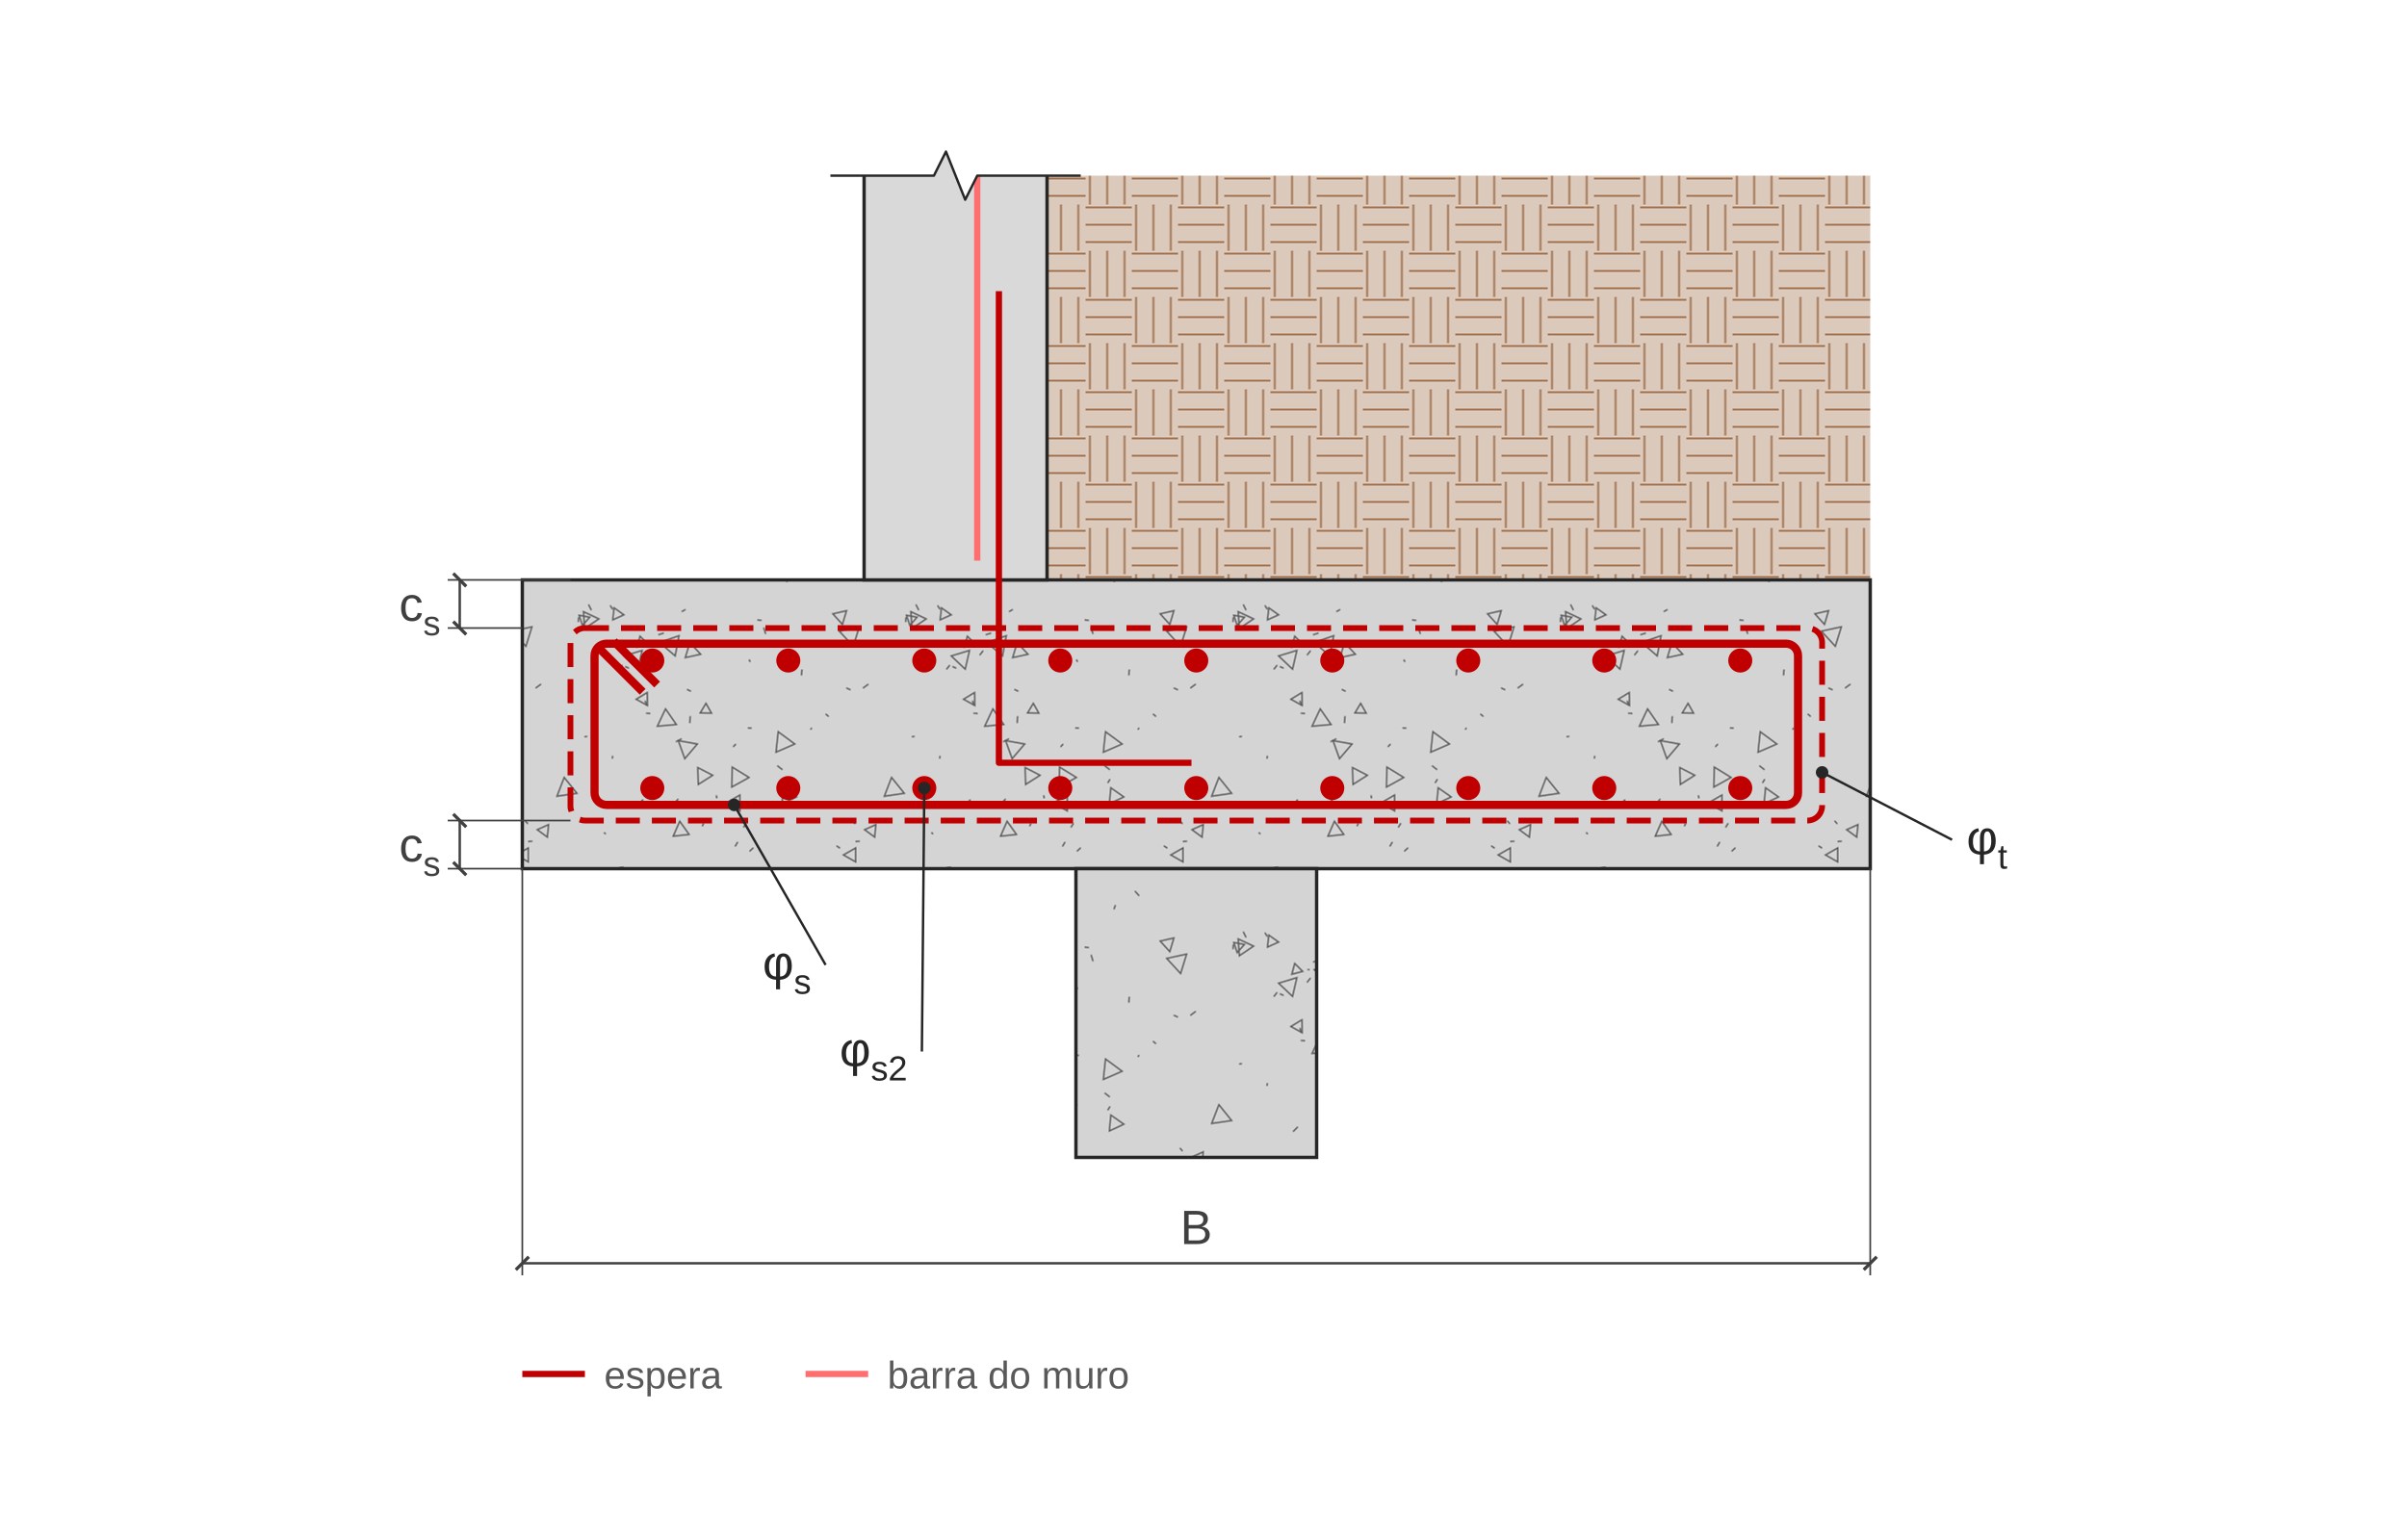
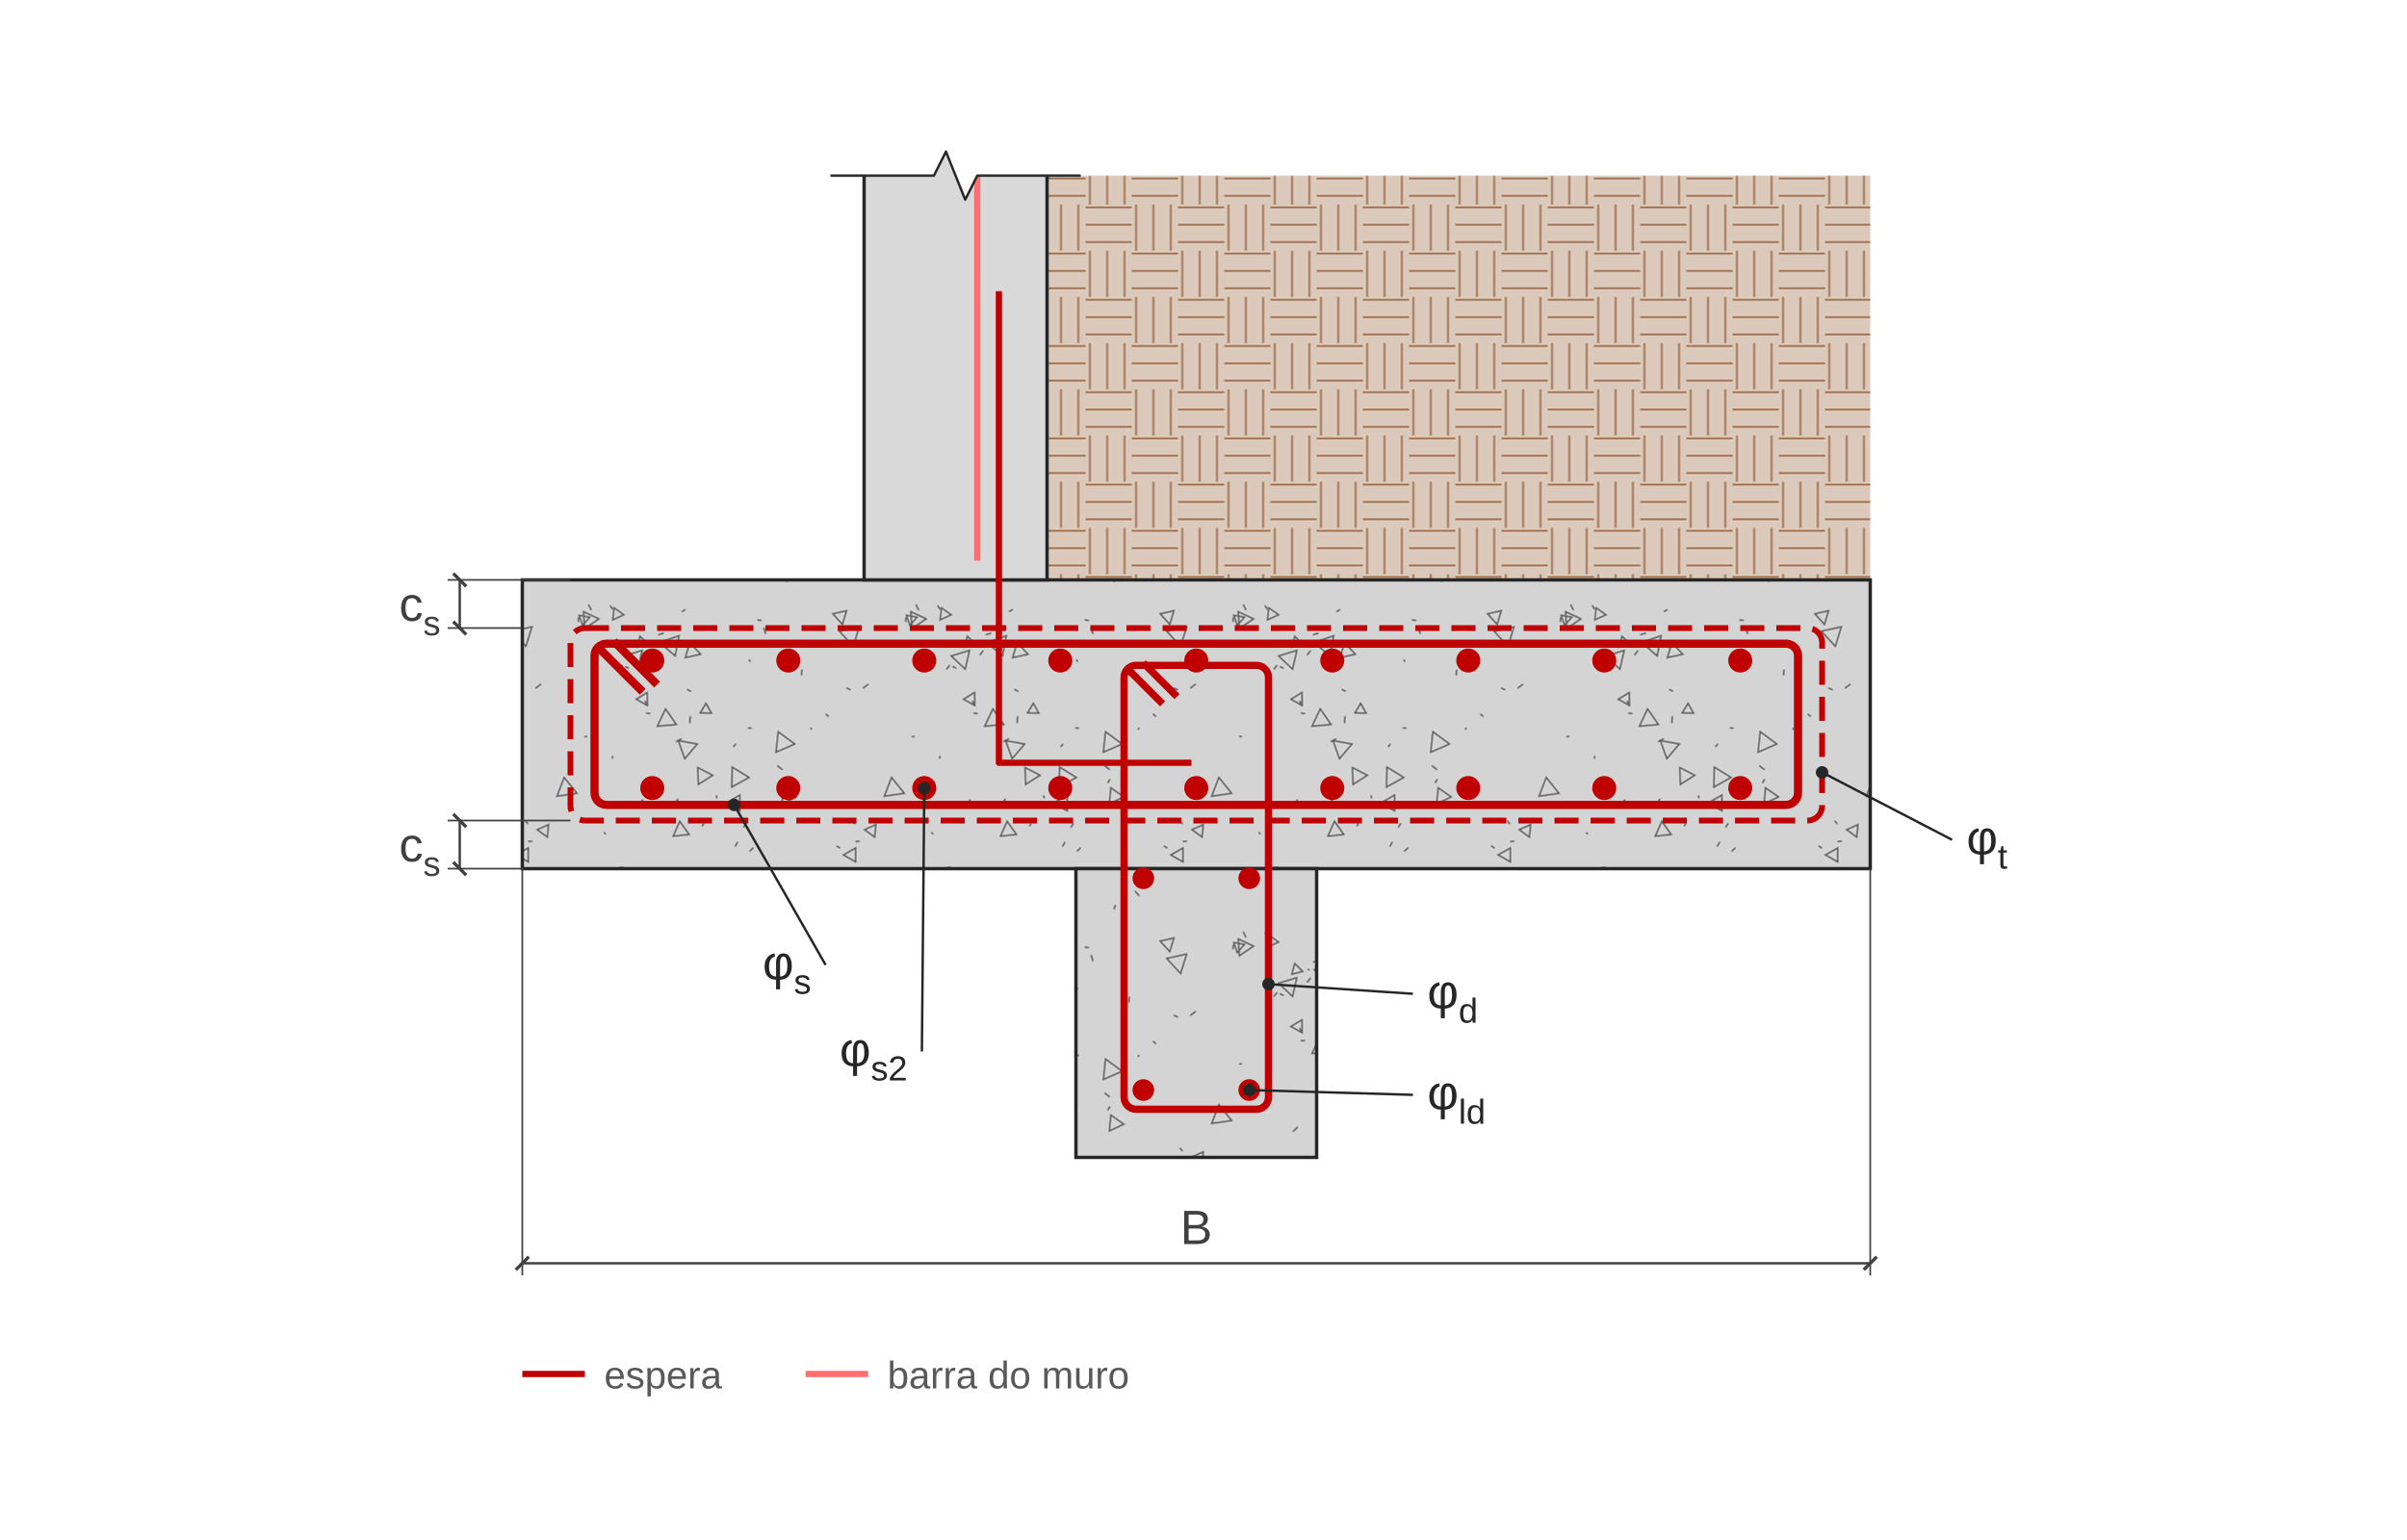
<svg xmlns="http://www.w3.org/2000/svg" data-figura="fig18" data-desenho="82 72 702 553" width="1000" height="640" viewBox="-67 29 1000 640">
  <defs>
    <marker id="fig18-arr" viewBox="0 0 10 10" refX="10" refY="5" markerWidth="7" markerHeight="7" orient="auto-start-reverse">
      <path d="M0,0 L10,5 L0,10 z" fill="#404040" />
    </marker>
    <marker id="fig18-arrL" viewBox="0 0 10 10" refX="10" refY="5" markerWidth="7" markerHeight="7" orient="auto-start-reverse">
      <path d="M0,0 L10,5 L0,10 z" fill="#c55a11" />
    </marker>
    <marker id="fig18-arrA" viewBox="0 0 10 10" refX="10" refY="5" markerWidth="7" markerHeight="7" orient="auto-start-reverse">
      <path d="M0,0 L10,5 L0,10 z" fill="#2e75b6" />
    </marker>
    <marker id="fig18-arrP" viewBox="0 0 10 10" refX="10" refY="5" markerWidth="7" markerHeight="7" orient="auto-start-reverse">
      <path d="M0,0 L10,5 L0,10 z" fill="#548235" />
    </marker>
    <marker id="fig18-tick" viewBox="0 0 10 10" refX="5" refY="5" markerWidth="9" markerHeight="9" orient="auto">
      <path d="M2,8 L8,2" stroke="#404040" stroke-width="1.5" />
    </marker>
    <pattern id="fig18-soilh" patternUnits="userSpaceOnUse" width="38.4" height="38.4">
      <rect width="38.4" height="38.4" fill="#dbc9bb" />
      <line x1="0" y1="0" x2="19.2" y2="0" stroke="#a67857" stroke-width="0.8" />
      <line x1="0" y1="38.4" x2="19.2" y2="38.4" stroke="#a67857" stroke-width="0.8" />
      <line x1="38.4" y1="0" x2="57.6" y2="0" stroke="#a67857" stroke-width="0.8" />
      <line x1="38.4" y1="38.4" x2="57.6" y2="38.4" stroke="#a67857" stroke-width="0.8" />
      <line x1="-19.2" y1="19.2" x2="0" y2="19.2" stroke="#a67857" stroke-width="0.8" />
      <line x1="19.2" y1="19.2" x2="38.4" y2="19.2" stroke="#a67857" stroke-width="0.8" />
      <line x1="0" y1="7.2" x2="19.2" y2="7.2" stroke="#a67857" stroke-width="0.8" />
      <line x1="38.4" y1="7.2" x2="57.6" y2="7.2" stroke="#a67857" stroke-width="0.8" />
      <line x1="-19.2" y1="26.4" x2="0" y2="26.4" stroke="#a67857" stroke-width="0.8" />
      <line x1="19.2" y1="26.4" x2="38.4" y2="26.4" stroke="#a67857" stroke-width="0.8" />
      <line x1="0" y1="14.4" x2="19.2" y2="14.4" stroke="#a67857" stroke-width="0.8" />
      <line x1="38.4" y1="14.4" x2="57.6" y2="14.4" stroke="#a67857" stroke-width="0.8" />
      <line x1="-19.2" y1="33.6" x2="0" y2="33.6" stroke="#a67857" stroke-width="0.8" />
      <line x1="19.2" y1="33.6" x2="38.4" y2="33.6" stroke="#a67857" stroke-width="0.8" />
      <line x1="1.8" y1="18" x2="1.8" y2="37.2" stroke="#a67857" stroke-width="0.8" />
      <line x1="21" y1="-1.2" x2="21" y2="18" stroke="#a67857" stroke-width="0.8" />
      <line x1="21" y1="37.2" x2="21" y2="56.4" stroke="#a67857" stroke-width="0.8" />
      <line x1="9" y1="18" x2="9" y2="37.2" stroke="#a67857" stroke-width="0.8" />
      <line x1="28.2" y1="-1.2" x2="28.2" y2="18" stroke="#a67857" stroke-width="0.8" />
      <line x1="28.2" y1="37.2" x2="28.2" y2="56.4" stroke="#a67857" stroke-width="0.8" />
      <line x1="16.2" y1="18" x2="16.2" y2="37.2" stroke="#a67857" stroke-width="0.8" />
      <line x1="35.4" y1="-1.2" x2="35.4" y2="18" stroke="#a67857" stroke-width="0.8" />
      <line x1="35.4" y1="37.2" x2="35.4" y2="56.4" stroke="#a67857" stroke-width="0.8" />
    </pattern>
    <pattern id="fig18-conc" patternUnits="userSpaceOnUse" width="136" height="136">
      <rect width="136" height="136" fill="#d4d4d4" />
      <polygon points="7,12.1 12.7,10.8 11,16.5" fill="none" stroke="#5d5d5d" stroke-width="0.6" />
      <polygon points="37.6,12.7 42,13.5 39,16.9" fill="none" stroke="#5d5d5d" stroke-width="0.6" />
      <polygon points="86.7,66.2 81.5,72.3 78.8,64.8" fill="none" stroke="#5d5d5d" stroke-width="0.6" />
      <polygon points="24.4,104.9 20.2,101.8 24.9,99.7" fill="none" stroke="#5d5d5d" stroke-width="0.6" />
      <polygon points="56.2,29.6 63.8,27.3 62,35.1" fill="none" stroke="#5d5d5d" stroke-width="0.6" />
      <polygon points="76.7,104.5 79.4,98.3 83.3,103.8" fill="none" stroke="#5d5d5d" stroke-width="0.6" />
      <polygon points="66.2,24.7 61.7,25.9 62.9,21.4" fill="none" stroke="#5d5d5d" stroke-width="0.6" />
      <polygon points="71,24 79.1,21.2 77.5,29.6" fill="none" stroke="#5d5d5d" stroke-width="0.6" />
      <polygon points="9.7,19.3 18,17.5 15.5,25.6" fill="none" stroke="#5d5d5d" stroke-width="0.6" />
      <polygon points="70.1,58.8 73.5,51.6 78,58.1" fill="none" stroke="#5d5d5d" stroke-width="0.6" />
      <polygon points="87.1,83 86.9,76 93.1,79.2" fill="none" stroke="#5d5d5d" stroke-width="0.6" />
      <polygon points="121.9,91 122.5,84.4 127.9,88.2" fill="none" stroke="#5d5d5d" stroke-width="0.6" />
      <polygon points="45.8,14.2 39.9,18.2 39.4,11.2" fill="none" stroke="#5d5d5d" stroke-width="0.6" />
      <polygon points="65.9,44.8 66,50.2 61.3,47.6" fill="none" stroke="#5d5d5d" stroke-width="0.6" />
      <polygon points="28.4,87.9 31.4,80.1 36.7,86.7" fill="none" stroke="#5d5d5d" stroke-width="0.6" />
      <polygon points="101,84.1 101.2,75.8 108.2,80.1" fill="none" stroke="#5d5d5d" stroke-width="0.6" />
      <polygon points="92.6,53.4 87.9,53.3 90.3,49.3" fill="none" stroke="#5d5d5d" stroke-width="0.6" />
      <polygon points="104.4,87.4 104.4,94 98.7,90.7" fill="none" stroke="#5d5d5d" stroke-width="0.6" />
      <polygon points="52.1,9.6 56.2,12.5 51.6,14.6" fill="none" stroke="#5d5d5d" stroke-width="0.6" />
      <polygon points="83.6,24.1 88.1,28.9 81.7,30.3" fill="none" stroke="#5d5d5d" stroke-width="0.6" />
      <polygon points="16.5,109.4 16.5,115.2 11.4,112.3" fill="none" stroke="#5d5d5d" stroke-width="0.6" />
      <polygon points="120.3,61.1 127.2,66.2 119.4,69.6" fill="none" stroke="#5d5d5d" stroke-width="0.6" />
      <line x1="134.3" y1="59.5" x2="133.7" y2="60.2" stroke="#5d5d5d" stroke-width="0.6" />
      <line x1="10" y1="109.5" x2="8.5" y2="108.5" stroke="#5d5d5d" stroke-width="0.6" />
      <line x1="65" y1="48.2" x2="65.7" y2="50.1" stroke="#5d5d5d" stroke-width="0.6" />
      <line x1="48.7" y1="103.6" x2="47.9" y2="103" stroke="#5d5d5d" stroke-width="0.6" />
      <line x1="72.8" y1="20.1" x2="70.5" y2="20.8" stroke="#5d5d5d" stroke-width="0.6" />
      <line x1="39.8" y1="63.2" x2="41" y2="63" stroke="#5d5d5d" stroke-width="0.6" />
      <line x1="102.7" y1="66.2" x2="101.6" y2="67.4" stroke="#5d5d5d" stroke-width="0.6" />
      <line x1="91.8" y1="121.5" x2="89.1" y2="122.6" stroke="#5d5d5d" stroke-width="0.6" />
      <line x1="12.6" y1="42.9" x2="14.4" y2="43.7" stroke="#5d5d5d" stroke-width="0.6" />
      <line x1="84.1" y1="44.3" x2="82.4" y2="43.5" stroke="#5d5d5d" stroke-width="0.6" />
      <line x1="21.8" y1="41.3" x2="19.5" y2="43" stroke="#5d5d5d" stroke-width="0.6" />
      <line x1="62.2" y1="91.3" x2="64.2" y2="89.3" stroke="#5d5d5d" stroke-width="0.6" />
      <line x1="67.2" y1="53.5" x2="65.4" y2="53.4" stroke="#5d5d5d" stroke-width="0.6" />
      <line x1="77.9" y1="132.5" x2="78.3" y2="130.9" stroke="#5d5d5d" stroke-width="0.6" />
      <line x1="83.8" y1="54.6" x2="83.6" y2="57.5" stroke="#5d5d5d" stroke-width="0.6" />
      <line x1="108.7" y1="32.1" x2="108.2" y2="31.1" stroke="#5d5d5d" stroke-width="0.6" />
      <line x1="122.2" y1="80.8" x2="121.2" y2="82.4" stroke="#5d5d5d" stroke-width="0.6" />
      <line x1="124.4" y1="133.1" x2="123.8" y2="134.9" stroke="#5d5d5d" stroke-width="0.6" />
      <line x1="95.2" y1="130.3" x2="97.4" y2="129.6" stroke="#5d5d5d" stroke-width="0.6" />
      <line x1="88.8" y1="100.4" x2="89.3" y2="99.1" stroke="#5d5d5d" stroke-width="0.6" />
      <line x1="107.7" y1="59.5" x2="109.3" y2="59.6" stroke="#5d5d5d" stroke-width="0.6" />
      <line x1="16.3" y1="99.4" x2="15.2" y2="98.1" stroke="#5d5d5d" stroke-width="0.6" />
      <line x1="111.6" y1="14.6" x2="113.4" y2="14.8" stroke="#5d5d5d" stroke-width="0.6" />
      <line x1="5.3" y1="54.8" x2="4" y2="53.7" stroke="#5d5d5d" stroke-width="0.6" />
      <line x1="134.3" y1="129.3" x2="132.5" y2="127.3" stroke="#5d5d5d" stroke-width="0.6" />
      <line x1="102.4" y1="108.8" x2="103.5" y2="106.9" stroke="#5d5d5d" stroke-width="0.6" />
      <line x1="110" y1="109.3" x2="108.4" y2="110.8" stroke="#5d5d5d" stroke-width="0.6" />
      <line x1="119.9" y1="75.2" x2="122.1" y2="76.9" stroke="#5d5d5d" stroke-width="0.6" />
      <line x1="115.1" y1="20.5" x2="114.3" y2="17.8" stroke="#5d5d5d" stroke-width="0.6" />
      <line x1="78.8" y1="89" x2="77.1" y2="90.9" stroke="#5d5d5d" stroke-width="0.6" />
      <line x1="51.5" y1="71.1" x2="51.4" y2="72.3" stroke="#5d5d5d" stroke-width="0.6" />
      <line x1="16.4" y1="106.7" x2="18.2" y2="106.6" stroke="#5d5d5d" stroke-width="0.6" />
      <line x1="56.7" y1="34" x2="58.3" y2="34.7" stroke="#5d5d5d" stroke-width="0.6" />
      <line x1="51.5" y1="10.2" x2="50.5" y2="8.6" stroke="#5d5d5d" stroke-width="0.6" />
      <line x1="55.6" y1="33.4" x2="54.2" y2="35.2" stroke="#5d5d5d" stroke-width="0.6" />
      <line x1="80.2" y1="11.2" x2="81.8" y2="10.3" stroke="#5d5d5d" stroke-width="0.6" />
      <line x1="69.5" y1="27.4" x2="68" y2="29.3" stroke="#5d5d5d" stroke-width="0.6" />
      <line x1="130.2" y1="35.2" x2="130" y2="37.7" stroke="#5d5d5d" stroke-width="0.6" />
      <line x1="37.3" y1="15.5" x2="37.4" y2="13.5" stroke="#5d5d5d" stroke-width="0.6" />
      <line x1="54.2" y1="117.6" x2="56.1" y2="117.4" stroke="#5d5d5d" stroke-width="0.6" />
      <line x1="68.2" y1="23.9" x2="69.1" y2="24" stroke="#5d5d5d" stroke-width="0.6" />
      <line x1="107" y1="99.1" x2="105.9" y2="100.9" stroke="#5d5d5d" stroke-width="0.6" />
      <line x1="94.8" y1="88.8" x2="94.6" y2="87.5" stroke="#5d5d5d" stroke-width="0.6" />
      <line x1="41.5" y1="8.2" x2="42.7" y2="10.6" stroke="#5d5d5d" stroke-width="0.6" />
      <line x1="77.8" y1="65.3" x2="80.2" y2="64" stroke="#5d5d5d" stroke-width="0.6" />
    </pattern>
    <pattern id="fig18-areia" patternUnits="userSpaceOnUse" width="30" height="30">
      <rect width="30" height="30" fill="#ffffb7" />
      <line x1="0" y1="13.4" x2="-0.1" y2="13.7" stroke="#5d5d5d" stroke-width="0.6" />
      <line x1="25.8" y1="12.3" x2="25.3" y2="12.2" stroke="#5d5d5d" stroke-width="0.6" />
      <line x1="14.2" y1="8.4" x2="14.3" y2="9.1" stroke="#5d5d5d" stroke-width="0.6" />
      <line x1="4.2" y1="11.4" x2="3.6" y2="11.1" stroke="#5d5d5d" stroke-width="0.6" />
      <line x1="11.5" y1="2.5" x2="11.6" y2="3.2" stroke="#5d5d5d" stroke-width="0.6" />
      <line x1="17.8" y1="16.6" x2="17.4" y2="16.7" stroke="#5d5d5d" stroke-width="0.6" />
      <line x1="9.2" y1="23.9" x2="9.6" y2="23.9" stroke="#5d5d5d" stroke-width="0.6" />
      <line x1="17.3" y1="21.4" x2="17.8" y2="21.4" stroke="#5d5d5d" stroke-width="0.6" />
      <line x1="26.6" y1="15.7" x2="27.1" y2="16" stroke="#5d5d5d" stroke-width="0.6" />
      <line x1="28.8" y1="9.6" x2="29" y2="9.4" stroke="#5d5d5d" stroke-width="0.6" />
      <line x1="21.5" y1="24.2" x2="21.9" y2="24.1" stroke="#5d5d5d" stroke-width="0.6" />
      <line x1="5" y1="24" x2="5.6" y2="23.8" stroke="#5d5d5d" stroke-width="0.6" />
      <line x1="30" y1="24" x2="29.6" y2="24.2" stroke="#5d5d5d" stroke-width="0.6" />
      <line x1="18.5" y1="0.7" x2="19.1" y2="0.5" stroke="#5d5d5d" stroke-width="0.6" />
      <line x1="10.6" y1="26.2" x2="11.2" y2="26.2" stroke="#5d5d5d" stroke-width="0.6" />
      <line x1="28.5" y1="16.5" x2="28.3" y2="16" stroke="#5d5d5d" stroke-width="0.6" />
      <line x1="25.6" y1="13" x2="26.3" y2="12.7" stroke="#5d5d5d" stroke-width="0.6" />
      <line x1="12.8" y1="24.3" x2="12.4" y2="24.3" stroke="#5d5d5d" stroke-width="0.6" />
      <line x1="1.4" y1="1.6" x2="1.6" y2="1.3" stroke="#5d5d5d" stroke-width="0.6" />
      <line x1="10.5" y1="16.5" x2="10.2" y2="16.9" stroke="#5d5d5d" stroke-width="0.6" />
      <line x1="3.2" y1="11.4" x2="3.4" y2="11.9" stroke="#5d5d5d" stroke-width="0.6" />
      <line x1="16.5" y1="27.7" x2="17.1" y2="28.2" stroke="#5d5d5d" stroke-width="0.6" />
      <line x1="29.8" y1="23.2" x2="29.4" y2="23" stroke="#5d5d5d" stroke-width="0.6" />
      <line x1="25.8" y1="19.4" x2="25.4" y2="19.4" stroke="#5d5d5d" stroke-width="0.6" />
      <line x1="16" y1="7.7" x2="16.5" y2="7.6" stroke="#5d5d5d" stroke-width="0.6" />
      <line x1="27.3" y1="4.4" x2="27.7" y2="5" stroke="#5d5d5d" stroke-width="0.6" />
      <line x1="20.7" y1="8.6" x2="20.9" y2="8.2" stroke="#5d5d5d" stroke-width="0.6" />
      <line x1="26.4" y1="14.5" x2="26" y2="14.5" stroke="#5d5d5d" stroke-width="0.6" />
      <line x1="3" y1="23.9" x2="3.3" y2="23.6" stroke="#5d5d5d" stroke-width="0.6" />
      <line x1="22.7" y1="10.2" x2="23" y2="9.8" stroke="#5d5d5d" stroke-width="0.6" />
      <line x1="0" y1="0.6" x2="0.6" y2="0.7" stroke="#5d5d5d" stroke-width="0.6" />
      <line x1="8.9" y1="24.2" x2="8.6" y2="24.8" stroke="#5d5d5d" stroke-width="0.6" />
      <line x1="29.7" y1="14.8" x2="29.7" y2="14.4" stroke="#5d5d5d" stroke-width="0.6" />
      <line x1="19.6" y1="14.8" x2="19.6" y2="15.3" stroke="#5d5d5d" stroke-width="0.6" />
      <line x1="14.9" y1="18.7" x2="14.5" y2="18.8" stroke="#5d5d5d" stroke-width="0.6" />
      <line x1="14.7" y1="15.3" x2="15.2" y2="15.7" stroke="#5d5d5d" stroke-width="0.6" />
      <line x1="24.5" y1="14.9" x2="24.1" y2="14.7" stroke="#5d5d5d" stroke-width="0.6" />
      <line x1="23.2" y1="11.2" x2="23.6" y2="11.5" stroke="#5d5d5d" stroke-width="0.6" />
      <line x1="11.6" y1="5.9" x2="10.9" y2="5.9" stroke="#5d5d5d" stroke-width="0.6" />
      <line x1="11.8" y1="4.9" x2="12.2" y2="4.3" stroke="#5d5d5d" stroke-width="0.6" />
      <line x1="21.8" y1="7.2" x2="21.7" y2="7.6" stroke="#5d5d5d" stroke-width="0.6" />
      <line x1="9.4" y1="27.6" x2="9.2" y2="27" stroke="#5d5d5d" stroke-width="0.6" />
      <line x1="12.7" y1="15.4" x2="12.1" y2="15.6" stroke="#5d5d5d" stroke-width="0.6" />
      <line x1="0.4" y1="23.5" x2="0.5" y2="23.2" stroke="#5d5d5d" stroke-width="0.6" />
      <line x1="23.5" y1="14.6" x2="23.3" y2="14.4" stroke="#5d5d5d" stroke-width="0.6" />
      <line x1="25.3" y1="29.3" x2="25.7" y2="29" stroke="#5d5d5d" stroke-width="0.6" />
      <line x1="5" y1="11" x2="4.3" y2="11.1" stroke="#5d5d5d" stroke-width="0.6" />
      <line x1="22.5" y1="14.1" x2="22.8" y2="14.6" stroke="#5d5d5d" stroke-width="0.6" />
      <line x1="18.1" y1="29.8" x2="18" y2="30.1" stroke="#5d5d5d" stroke-width="0.6" />
      <line x1="14" y1="28.8" x2="14.1" y2="28.5" stroke="#5d5d5d" stroke-width="0.6" />
      <line x1="17.4" y1="21.7" x2="17.7" y2="21.3" stroke="#5d5d5d" stroke-width="0.6" />
      <line x1="10.9" y1="5.5" x2="11.4" y2="5.2" stroke="#5d5d5d" stroke-width="0.6" />
      <line x1="4.1" y1="16.6" x2="3.8" y2="17.1" stroke="#5d5d5d" stroke-width="0.6" />
      <line x1="25.2" y1="0.8" x2="24.6" y2="0.6" stroke="#5d5d5d" stroke-width="0.6" />
      <line x1="24.2" y1="23.2" x2="24.5" y2="23.5" stroke="#5d5d5d" stroke-width="0.6" />
      <line x1="22.4" y1="23.2" x2="22.9" y2="23.6" stroke="#5d5d5d" stroke-width="0.6" />
      <line x1="25.4" y1="11.4" x2="25.1" y2="11.8" stroke="#5d5d5d" stroke-width="0.6" />
      <line x1="5.9" y1="2.5" x2="5.2" y2="2.4" stroke="#5d5d5d" stroke-width="0.6" />
      <line x1="29.5" y1="15.9" x2="30.2" y2="15.7" stroke="#5d5d5d" stroke-width="0.6" />
      <line x1="11.1" y1="27.2" x2="10.5" y2="27.3" stroke="#5d5d5d" stroke-width="0.6" />
      <line x1="20.9" y1="25.1" x2="21.3" y2="25.7" stroke="#5d5d5d" stroke-width="0.6" />
      <line x1="0.5" y1="9.8" x2="1.1" y2="9.8" stroke="#5d5d5d" stroke-width="0.6" />
      <line x1="28.1" y1="23.4" x2="28.4" y2="23.4" stroke="#5d5d5d" stroke-width="0.6" />
      <line x1="15.2" y1="0" x2="14.6" y2="0" stroke="#5d5d5d" stroke-width="0.6" />
      <line x1="15.2" y1="14.6" x2="15.2" y2="15" stroke="#5d5d5d" stroke-width="0.6" />
      <line x1="23.9" y1="3.5" x2="24.6" y2="3.6" stroke="#5d5d5d" stroke-width="0.6" />
      <line x1="12.1" y1="27.8" x2="11.8" y2="28.1" stroke="#5d5d5d" stroke-width="0.6" />
      <line x1="26.8" y1="8.3" x2="26.3" y2="8.4" stroke="#5d5d5d" stroke-width="0.6" />
      <line x1="8.7" y1="28.8" x2="8.4" y2="28.6" stroke="#5d5d5d" stroke-width="0.6" />
      <line x1="16.4" y1="18.7" x2="16.2" y2="18.4" stroke="#5d5d5d" stroke-width="0.6" />
    </pattern>
    <pattern id="fig18-brita" patternUnits="userSpaceOnUse" width="79.2" height="79.2">
      <rect width="79.2" height="79.2" fill="#c3bfb5" />
      <polygon points="2.9,3.6 6.3,5.5 5.4,8.8 1.4,9.2 0.4,6.3" fill="none" stroke="#4a4a4a" stroke-width="0.7" />
      <polygon points="2.7,15.4 3.3,14.3 6.4,12.8 8,14.1 8.4,17 6.9,17.8 4.1,17.5" fill="none" stroke="#4a4a4a" stroke-width="0.7" />
      <polygon points="7,22.8 5,26.4 2.5,27 0.7,23.3 2.8,20.5" fill="none" stroke="#4a4a4a" stroke-width="0.7" />
      <polygon points="5.8,33 5.9,35.6 3.5,37.2 0.8,35.9 1.2,32.5 4.3,31.3" fill="none" stroke="#4a4a4a" stroke-width="0.7" />
      <polygon points="2.3,44.5 4.3,41.9 7.6,41.7 9.4,44.8 8.2,48.2 4.1,47.1" fill="none" stroke="#4a4a4a" stroke-width="0.7" />
      <polygon points="8.1,55 5.4,55.7 2.8,53.5 3.8,50.2 9.1,51.1" fill="none" stroke="#4a4a4a" stroke-width="0.7" />
      <polygon points="9.3,65.5 8.2,69 3.3,68.4 3.3,63.3 7.2,61.8" fill="none" stroke="#4a4a4a" stroke-width="0.7" />
      <polygon points="0,75.4 2.7,69.7 6.4,70.2 8.1,75.4 2.9,77.7" fill="none" stroke="#4a4a4a" stroke-width="0.7" />
      <polygon points="79.2,75.4 81.9,69.7 85.6,70.2 87.3,75.4 82.1,77.7" fill="none" stroke="#4a4a4a" stroke-width="0.7" />
      <polygon points="16.8,5.4 14.2,6.9 12.7,6.1 11.9,2.6 13.8,0.7 15.8,1.2" fill="none" stroke="#4a4a4a" stroke-width="0.7" />
      <polygon points="12.8,19.1 13.1,14.4 14.5,13.2 19.1,13.9 20.1,16 18.1,19.6 15,20.2" fill="none" stroke="#4a4a4a" stroke-width="0.7" />
      <polygon points="11.6,20.2 13.7,20 16.7,21.5 17.7,25.8 13.9,28 12.3,27.6 9.8,25.2" fill="none" stroke="#4a4a4a" stroke-width="0.7" />
      <polygon points="12.9,36.7 11.6,35.2 12.3,32.4 15.3,31.9 18,33.8 18.4,35.7 14.9,38.6" fill="none" stroke="#4a4a4a" stroke-width="0.7" />
      <polygon points="16.8,41 19.5,45.2 18.6,47.5 14.8,48.1 12.3,44.8" fill="none" stroke="#4a4a4a" stroke-width="0.7" />
      <polygon points="14.8,51.2 18.8,52.1 19,55 16.1,56.1 14.1,54.4" fill="none" stroke="#4a4a4a" stroke-width="0.7" />
      <polygon points="13.4,66.4 14.6,63.9 16,63.4 18.7,65.1 18.8,67.5 17.1,68.5 14.6,67.9" fill="none" stroke="#4a4a4a" stroke-width="0.7" />
      <polygon points="16,73 15.4,76 11.1,76.2 10.4,73.3 12.5,71.4" fill="none" stroke="#4a4a4a" stroke-width="0.7" />
      <polygon points="23.1,1.7 26.8,1.8 28,4.9 28,7.1 24.1,8.1 23.1,7.6 21.4,3.6" fill="none" stroke="#4a4a4a" stroke-width="0.7" />
      <polygon points="25.2,19.5 21.6,17 23.3,13.2 27.5,13.4 28.9,18.1" fill="none" stroke="#4a4a4a" stroke-width="0.7" />
      <polygon points="23.6,26.7 22.1,23.1 26.2,20.6 29.4,21.9 29.3,24.5 25.7,26.8" fill="none" stroke="#4a4a4a" stroke-width="0.7" />
      <polygon points="25.1,32.5 25.9,35.7 24.8,36.2 22.3,36.2 20.7,34.3 22,32.6 23.3,31.5" fill="none" stroke="#4a4a4a" stroke-width="0.7" />
      <polygon points="25.8,41.3 27.3,42.1 29.4,44.7 28.3,47.1 26.4,48.2 22.9,46.4 22.5,43.9" fill="none" stroke="#4a4a4a" stroke-width="0.7" />
      <polygon points="22.2,52.6 24.9,52.5 26.2,54.6 25.7,57.5 23.2,58.7 20.9,56.7 20.5,54.5" fill="none" stroke="#4a4a4a" stroke-width="0.7" />
      <polygon points="27.7,67.4 21.7,70.1 20.1,66.9 20.9,63.1 25.9,63.6" fill="none" stroke="#4a4a4a" stroke-width="0.7" />
      <polygon points="27.2,74.3 24.3,77.4 21.3,74.8 22.7,71.8 26.2,71.5" fill="none" stroke="#4a4a4a" stroke-width="0.7" />
      <polygon points="36,3.6 39.3,6.3 38.1,9.2 34.7,10 32.8,7.8 32.8,4.7" fill="none" stroke="#4a4a4a" stroke-width="0.7" />
      <polygon points="38,13.9 33.4,16.6 30.9,14.3 31.6,10.7 36.2,11.9" fill="none" stroke="#4a4a4a" stroke-width="0.7" />
      <polygon points="40.1,23.8 36.9,26.8 33.2,26 33,23.4 35,20.9 39.6,21.5" fill="none" stroke="#4a4a4a" stroke-width="0.7" />
      <polygon points="37.6,30.9 38.7,34.1 37.9,37 34.7,37.9 31.8,36.6 31.8,33.3 33.9,30.7" fill="none" stroke="#4a4a4a" stroke-width="0.7" />
      <polygon points="30.7,41.8 34.3,40.6 35.6,43.7 34.2,46.2 31.1,45.8" fill="none" stroke="#4a4a4a" stroke-width="0.7" />
      <polygon points="35.2,57.9 33.3,56.3 32.8,52.8 36.2,51.4 38.1,52.5 38.3,56.2" fill="none" stroke="#4a4a4a" stroke-width="0.7" />
      <polygon points="33,65.9 32.2,62.4 34.3,60.4 36.9,61.6 37.3,64.7" fill="none" stroke="#4a4a4a" stroke-width="0.7" />
      <polygon points="30.8,74.7 31.7,70.9 34.3,69.7 37.2,71.9 36.6,75.5 32.7,76.3" fill="none" stroke="#4a4a4a" stroke-width="0.7" />
      <polygon points="42.1,3 46.5,2.6 48.7,6.3 45.8,8.9 41.3,8.4" fill="none" stroke="#4a4a4a" stroke-width="0.7" />
      <polygon points="43.2,14.5 46.2,12.1 49.5,14.2 48,17.5 43.9,18.3" fill="none" stroke="#4a4a4a" stroke-width="0.7" />
      <polygon points="45,21.5 48.1,23.7 48.2,27.2 43.6,28.6 41.1,26.4" fill="none" stroke="#4a4a4a" stroke-width="0.7" />
      <polygon points="48,35.2 47.7,37.2 45.7,39.2 43.7,39.1 41.8,35.5 42.9,34.5 46.1,33.5" fill="none" stroke="#4a4a4a" stroke-width="0.7" />
      <polygon points="41.4,44.7 41.8,42.2 44.4,40.8 46.6,43.4 46.1,46.1 43.4,46.4" fill="none" stroke="#4a4a4a" stroke-width="0.7" />
      <polygon points="45.9,50.3 47.5,53.8 45.5,55.5 42.3,53.5 43.1,50.2" fill="none" stroke="#4a4a4a" stroke-width="0.7" />
      <polygon points="45.7,63.7 47.1,66.9 43.2,69 39.7,68.3 38.8,64.3 40.5,63.2 44.7,61.7" fill="none" stroke="#4a4a4a" stroke-width="0.7" />
      <polygon points="42.1,71 45.5,70.7 46.5,72.9 46.3,75.1 43.8,76.4 40.6,75.2 39.5,72.9" fill="none" stroke="#4a4a4a" stroke-width="0.7" />
      <polygon points="56.7,8.1 51.8,8.4 51.6,3.8 54.7,1.7 57.4,3.5" fill="none" stroke="#4a4a4a" stroke-width="0.7" />
      <polygon points="53.8,12.8 57.2,12.8 58.3,16 55.1,17.7 52.5,15.6" fill="none" stroke="#4a4a4a" stroke-width="0.7" />
      <polygon points="56,26.7 52.4,27.9 50.6,25.4 53.4,22.4 56.4,23.3" fill="none" stroke="#4a4a4a" stroke-width="0.7" />
      <polygon points="54.6,38.8 51.7,35.6 53.6,31.4 58.4,33.4 59.3,37" fill="none" stroke="#4a4a4a" stroke-width="0.7" />
      <polygon points="58.1,45 58.2,47.7 56.5,48.7 53.5,48.7 52.2,45.7 53.8,44.1 55.5,42.9" fill="none" stroke="#4a4a4a" stroke-width="0.7" />
      <polygon points="58,54 56.7,56 52.7,56.1 51.8,55 51.4,51.3 53.4,49.9 56.1,50.1" fill="none" stroke="#4a4a4a" stroke-width="0.7" />
      <polygon points="51.3,65.9 52.2,61.8 54.8,60.6 56.7,63.9 55.6,66.3" fill="none" stroke="#4a4a4a" stroke-width="0.7" />
      <polygon points="56.4,73.6 55.1,76 50.4,75.6 49.9,72.2 53,70.4" fill="none" stroke="#4a4a4a" stroke-width="0.7" />
      <polygon points="65.3,5.3 64.6,7.1 59.9,6.4 58.8,3 60.9,1.4 64.3,1.1" fill="none" stroke="#4a4a4a" stroke-width="0.7" />
      <polygon points="61.6,13 63.1,11.1 65.9,11.6 65.8,15.9 62.1,16.1" fill="none" stroke="#4a4a4a" stroke-width="0.7" />
      <polygon points="65.4,27.1 60.9,26.9 60,22.6 63.2,21.7 66.5,22.8" fill="none" stroke="#4a4a4a" stroke-width="0.7" />
      <polygon points="65,31.7 67.8,33 68.4,36.7 64.6,39 61.9,37.6 61.5,33.9" fill="none" stroke="#4a4a4a" stroke-width="0.7" />
      <polygon points="65,39.7 67,42.8 65.8,45.9 62,46.2 60.2,44.2 60.5,41.1" fill="none" stroke="#4a4a4a" stroke-width="0.7" />
      <polygon points="67.7,56.3 64.1,58.2 61.5,55.4 62.8,52.7 65.5,52.5" fill="none" stroke="#4a4a4a" stroke-width="0.7" />
      <polygon points="62,61.7 65.2,60.9 66.7,63.2 66.4,67.6 63.8,67.1 61.7,65.3" fill="none" stroke="#4a4a4a" stroke-width="0.7" />
      <polygon points="65.4,71.2 67.3,75.9 65.7,77.5 62.3,77.1 60.5,75 62,72.1" fill="none" stroke="#4a4a4a" stroke-width="0.7" />
      <polygon points="-7.5,1.8 -2.1,0.1 0.1,3.6 -2.4,6.8 -7.5,4.7" fill="none" stroke="#4a4a4a" stroke-width="0.7" />
      <polygon points="71.7,1.8 77.1,0.1 79.3,3.6 76.8,6.8 71.7,4.7" fill="none" stroke="#4a4a4a" stroke-width="0.7" />
      <polygon points="73.5,16.1 75.2,13.8 78,14.4 77.5,18.1 75.6,18.5" fill="none" stroke="#4a4a4a" stroke-width="0.7" />
      <polygon points="72.1,20.2 74.9,19.2 76.5,21.1 77.1,25 73.5,27.6 71.8,26.1 69.3,21.9" fill="none" stroke="#4a4a4a" stroke-width="0.7" />
      <polygon points="74.8,30.3 76.6,31.3 78.1,34.9 74.5,36.9 71.2,34.5 72.2,31.5" fill="none" stroke="#4a4a4a" stroke-width="0.7" />
      <polygon points="72.9,42.3 75.5,41.4 78.1,45.3 77.1,47.7 73.2,48.1 71,46.4" fill="none" stroke="#4a4a4a" stroke-width="0.7" />
      <polygon points="75.2,52.3 77.2,54.4 77.3,56 75.3,58.5 72.7,57.1 72.3,55.6 72.9,52.9" fill="none" stroke="#4a4a4a" stroke-width="0.7" />
      <polygon points="75.5,61.8 74.3,66.4 70.4,65.4 69,63.4 72.6,60.1" fill="none" stroke="#4a4a4a" stroke-width="0.7" />
      <polygon points="72.9,77.4 72.4,76.1 72.6,73 75.7,70.9 78.1,73.1 79,77 76.3,78.2" fill="none" stroke="#4a4a4a" stroke-width="0.7" />
    </pattern>
  </defs>
  <rect data-fundo="" x="-67" y="29" width="1000" height="640" fill="#ffffff" />
  <g id="fig18-conteudo">
    <polygon points="368.00,270.00 710.00,270.00 710.00,102.00 368.00,102.00" fill="url(#fig18-soilh)" stroke="none" stroke-width="1.2" />
    <rect x="150.00" y="270.00" width="560.00" height="120.00" fill="url(#fig18-conc)" stroke="#262626" stroke-width="1.4" />
    <rect x="380.00" y="390.00" width="100.00" height="120.00" fill="url(#fig18-conc)" stroke="#262626" stroke-width="1.4" />
    <rect x="292.00" y="90.00" width="76.00" height="180.00" fill="#d9d9d9" stroke="#262626" stroke-width="1.4" />
    <polyline points="348.00,150.00 348.00,346.00 428.00,346.00" fill="none" stroke="#c00000" stroke-width="2.6" stroke-linejoin="round" />
    <line x1="339.00" y1="102.00" x2="339.00" y2="262.00" stroke="#ff6f6f" stroke-width="2.6" />
    <polygon points="278.00,102.00 321.00,102.00 326.00,92.00 334.00,112.00 339.00,102.00 382.00,102.00 382.00,86.00 278.00,86.00" fill="#ffffff" stroke="none" stroke-width="1.2" />
    <polyline points="278.00,102.00 321.00,102.00 326.00,92.00 334.00,112.00 339.00,102.00 382.00,102.00" fill="none" stroke="#262626" stroke-width="1" stroke-linejoin="round" />
    <g data-campo="phi_tor">
      <rect x="170.00" y="290.00" width="520.00" height="80.00" fill="none" stroke="#c00000" stroke-width="2.4" rx="6" stroke-dasharray="10,5" />
    </g>
    <g data-campo="phi_sap sap_transv">
      <rect x="180.00" y="296.50" width="500.00" height="67.00" fill="none" stroke="#c00000" stroke-width="3.4" rx="5" />
      <line x1="182.00" y1="298.50" x2="200.00" y2="316.50" stroke="#c00000" stroke-width="3.4" />
      <line x1="188.00" y1="295.50" x2="206.00" y2="313.50" stroke="#c00000" stroke-width="3.4" />
    </g>
    <g data-campo="phi_sap2">
      <circle cx="204.00" cy="356.50" r="5.00" fill="#c00000" stroke="none" stroke-width="1" />
      <circle cx="204.00" cy="303.50" r="5.00" fill="#c00000" stroke="none" stroke-width="1" />
      <circle cx="260.50" cy="356.50" r="5.00" fill="#c00000" stroke="none" stroke-width="1" />
      <circle cx="260.50" cy="303.50" r="5.00" fill="#c00000" stroke="none" stroke-width="1" />
      <circle cx="317.00" cy="356.50" r="5.00" fill="#c00000" stroke="none" stroke-width="1" />
      <circle cx="317.00" cy="303.50" r="5.00" fill="#c00000" stroke="none" stroke-width="1" />
      <circle cx="373.50" cy="356.50" r="5.00" fill="#c00000" stroke="none" stroke-width="1" />
      <circle cx="373.50" cy="303.50" r="5.00" fill="#c00000" stroke="none" stroke-width="1" />
      <circle cx="430.00" cy="356.50" r="5.00" fill="#c00000" stroke="none" stroke-width="1" />
      <circle cx="430.00" cy="303.50" r="5.00" fill="#c00000" stroke="none" stroke-width="1" />
      <circle cx="486.50" cy="356.50" r="5.00" fill="#c00000" stroke="none" stroke-width="1" />
      <circle cx="486.50" cy="303.50" r="5.00" fill="#c00000" stroke="none" stroke-width="1" />
      <circle cx="543.00" cy="356.50" r="5.00" fill="#c00000" stroke="none" stroke-width="1" />
      <circle cx="543.00" cy="303.50" r="5.00" fill="#c00000" stroke="none" stroke-width="1" />
      <circle cx="599.50" cy="356.50" r="5.00" fill="#c00000" stroke="none" stroke-width="1" />
      <circle cx="599.50" cy="303.50" r="5.00" fill="#c00000" stroke="none" stroke-width="1" />
      <circle cx="656.00" cy="356.50" r="5.00" fill="#c00000" stroke="none" stroke-width="1" />
      <circle cx="656.00" cy="303.50" r="5.00" fill="#c00000" stroke="none" stroke-width="1" />
    </g>
+     <g data-campo="phi_den s_den_dir">
+       <rect x="400.00" y="305.50" width="60.00" height="184.50" fill="none" stroke="#c00000" stroke-width="3" rx="5" />
+       <line x1="402.00" y1="307.50" x2="416.00" y2="321.50" stroke="#c00000" stroke-width="3" />
+       <line x1="408.00" y1="304.50" x2="422.00" y2="318.50" stroke="#c00000" stroke-width="3" />
+     </g>
+     <g data-campo="phi_lden">
+       <circle cx="408.00" cy="482.00" r="4.50" fill="#c00000" stroke="none" stroke-width="1" />
+       <circle cx="408.00" cy="394.00" r="4.50" fill="#c00000" stroke="none" stroke-width="1" />
+       <circle cx="452.00" cy="482.00" r="4.50" fill="#c00000" stroke="none" stroke-width="1" />
+       <circle cx="452.00" cy="394.00" r="4.50" fill="#c00000" stroke="none" stroke-width="1" />
+     </g>
    <g data-campo="cob_sap">
      <line x1="170.00" y1="270.00" x2="119.00" y2="270.00" stroke="#404040" stroke-width="0.7" />
      <line x1="150.00" y1="290.00" x2="119.00" y2="290.00" stroke="#404040" stroke-width="0.7" />
      <line x1="124.00" y1="270.00" x2="124.00" y2="290.00" stroke="#404040" stroke-width="1" marker-start="url(#fig18-tick)" marker-end="url(#fig18-tick)" />
      <text x="116.00" y="287.00" font-size="20" text-anchor="end" fill="#404040" font-weight="normal" style="font-family:Arial,'DejaVu Sans',sans-serif;">c<tspan dy="6.0" font-size="14.4">s</tspan>
      </text>
      <line x1="170.00" y1="370.00" x2="119.00" y2="370.00" stroke="#404040" stroke-width="0.7" />
      <line x1="150.00" y1="390.00" x2="119.00" y2="390.00" stroke="#404040" stroke-width="0.7" />
      <line x1="124.00" y1="370.00" x2="124.00" y2="390.00" stroke="#404040" stroke-width="1" marker-start="url(#fig18-tick)" marker-end="url(#fig18-tick)" />
      <text x="116.00" y="387.00" font-size="20" text-anchor="end" fill="#404040" font-weight="normal" style="font-family:Arial,'DejaVu Sans',sans-serif;">c<tspan dy="6.0" font-size="14.4">s</tspan>
      </text>
    </g>
    <g data-campo="phi_sap">
      <line x1="276.00" y1="430.00" x2="238.00" y2="363.50" stroke="#262626" stroke-width="1" />
      <circle cx="238.00" cy="363.50" r="2.60" fill="#262626" stroke="none" stroke-width="1" />
      <text x="270.00" y="436.00" font-size="20" text-anchor="end" fill="#262626" font-weight="normal" style="font-family:Arial,'DejaVu Sans',sans-serif;">φ<tspan dy="6.0" font-size="14.4">s</tspan>
      </text>
    </g>
    <g data-campo="phi_sap2">
      <line x1="316.00" y1="466.00" x2="317.00" y2="356.50" stroke="#262626" stroke-width="1" />
      <circle cx="317.00" cy="356.50" r="2.60" fill="#262626" stroke="none" stroke-width="1" />
      <text x="310.00" y="472.00" font-size="20" text-anchor="end" fill="#262626" font-weight="normal" style="font-family:Arial,'DejaVu Sans',sans-serif;">φ<tspan dy="6.0" font-size="14.4">s2</tspan>
      </text>
    </g>
    <g data-campo="phi_tor">
      <line x1="744.00" y1="378.00" x2="690.00" y2="350.00" stroke="#262626" stroke-width="1" />
      <circle cx="690.00" cy="350.00" r="2.60" fill="#262626" stroke="none" stroke-width="1" />
      <text x="750.00" y="384.00" font-size="20" text-anchor="start" fill="#262626" font-weight="normal" style="font-family:Arial,'DejaVu Sans',sans-serif;">φ<tspan dy="6.0" font-size="14.4">t</tspan>
+       </text>
+     </g>
+     <g data-campo="phi_den s_den_dir">
+       <line x1="520.00" y1="442.00" x2="460.00" y2="438.00" stroke="#262626" stroke-width="1" />
+       <circle cx="460.00" cy="438.00" r="2.60" fill="#262626" stroke="none" stroke-width="1" />
+       <text x="526.00" y="448.00" font-size="20" text-anchor="start" fill="#262626" font-weight="normal" style="font-family:Arial,'DejaVu Sans',sans-serif;">φ<tspan dy="6.0" font-size="14.4">d</tspan>
+       </text>
+     </g>
+     <g data-campo="phi_lden">
+       <line x1="520.00" y1="484.00" x2="452.00" y2="482.00" stroke="#262626" stroke-width="1" />
+       <circle cx="452.00" cy="482.00" r="2.60" fill="#262626" stroke="none" stroke-width="1" />
+       <text x="526.00" y="490.00" font-size="20" text-anchor="start" fill="#262626" font-weight="normal" style="font-family:Arial,'DejaVu Sans',sans-serif;">φ<tspan dy="6.0" font-size="14.4">ld</tspan>
      </text>
    </g>
    <line x1="150.00" y1="390.00" x2="150.00" y2="559.00" stroke="#404040" stroke-width="0.7" />
    <line x1="710.00" y1="390.00" x2="710.00" y2="559.00" stroke="#404040" stroke-width="0.7" />
    <line x1="150.00" y1="554.00" x2="710.00" y2="554.00" stroke="#404040" stroke-width="1" marker-start="url(#fig18-tick)" marker-end="url(#fig18-tick)" />
    <text x="430.00" y="546.00" font-size="20" text-anchor="middle" fill="#404040" font-weight="normal" style="font-family:Arial,'DejaVu Sans',sans-serif;">B</text>
    <line x1="150.00" y1="600.00" x2="176.00" y2="600.00" stroke="#c00000" stroke-width="2.6" />
    <text x="184.00" y="606.00" font-size="16" text-anchor="start" fill="#595959" font-weight="normal" style="font-family:Arial,'DejaVu Sans',sans-serif;">espera</text>
    <line x1="267.68" y1="600.00" x2="293.68" y2="600.00" stroke="#ff6f6f" stroke-width="2.6" />
    <text x="301.68" y="606.00" font-size="16" text-anchor="start" fill="#595959" font-weight="normal" style="font-family:Arial,'DejaVu Sans',sans-serif;">barra do muro</text>
  </g>
</svg>
